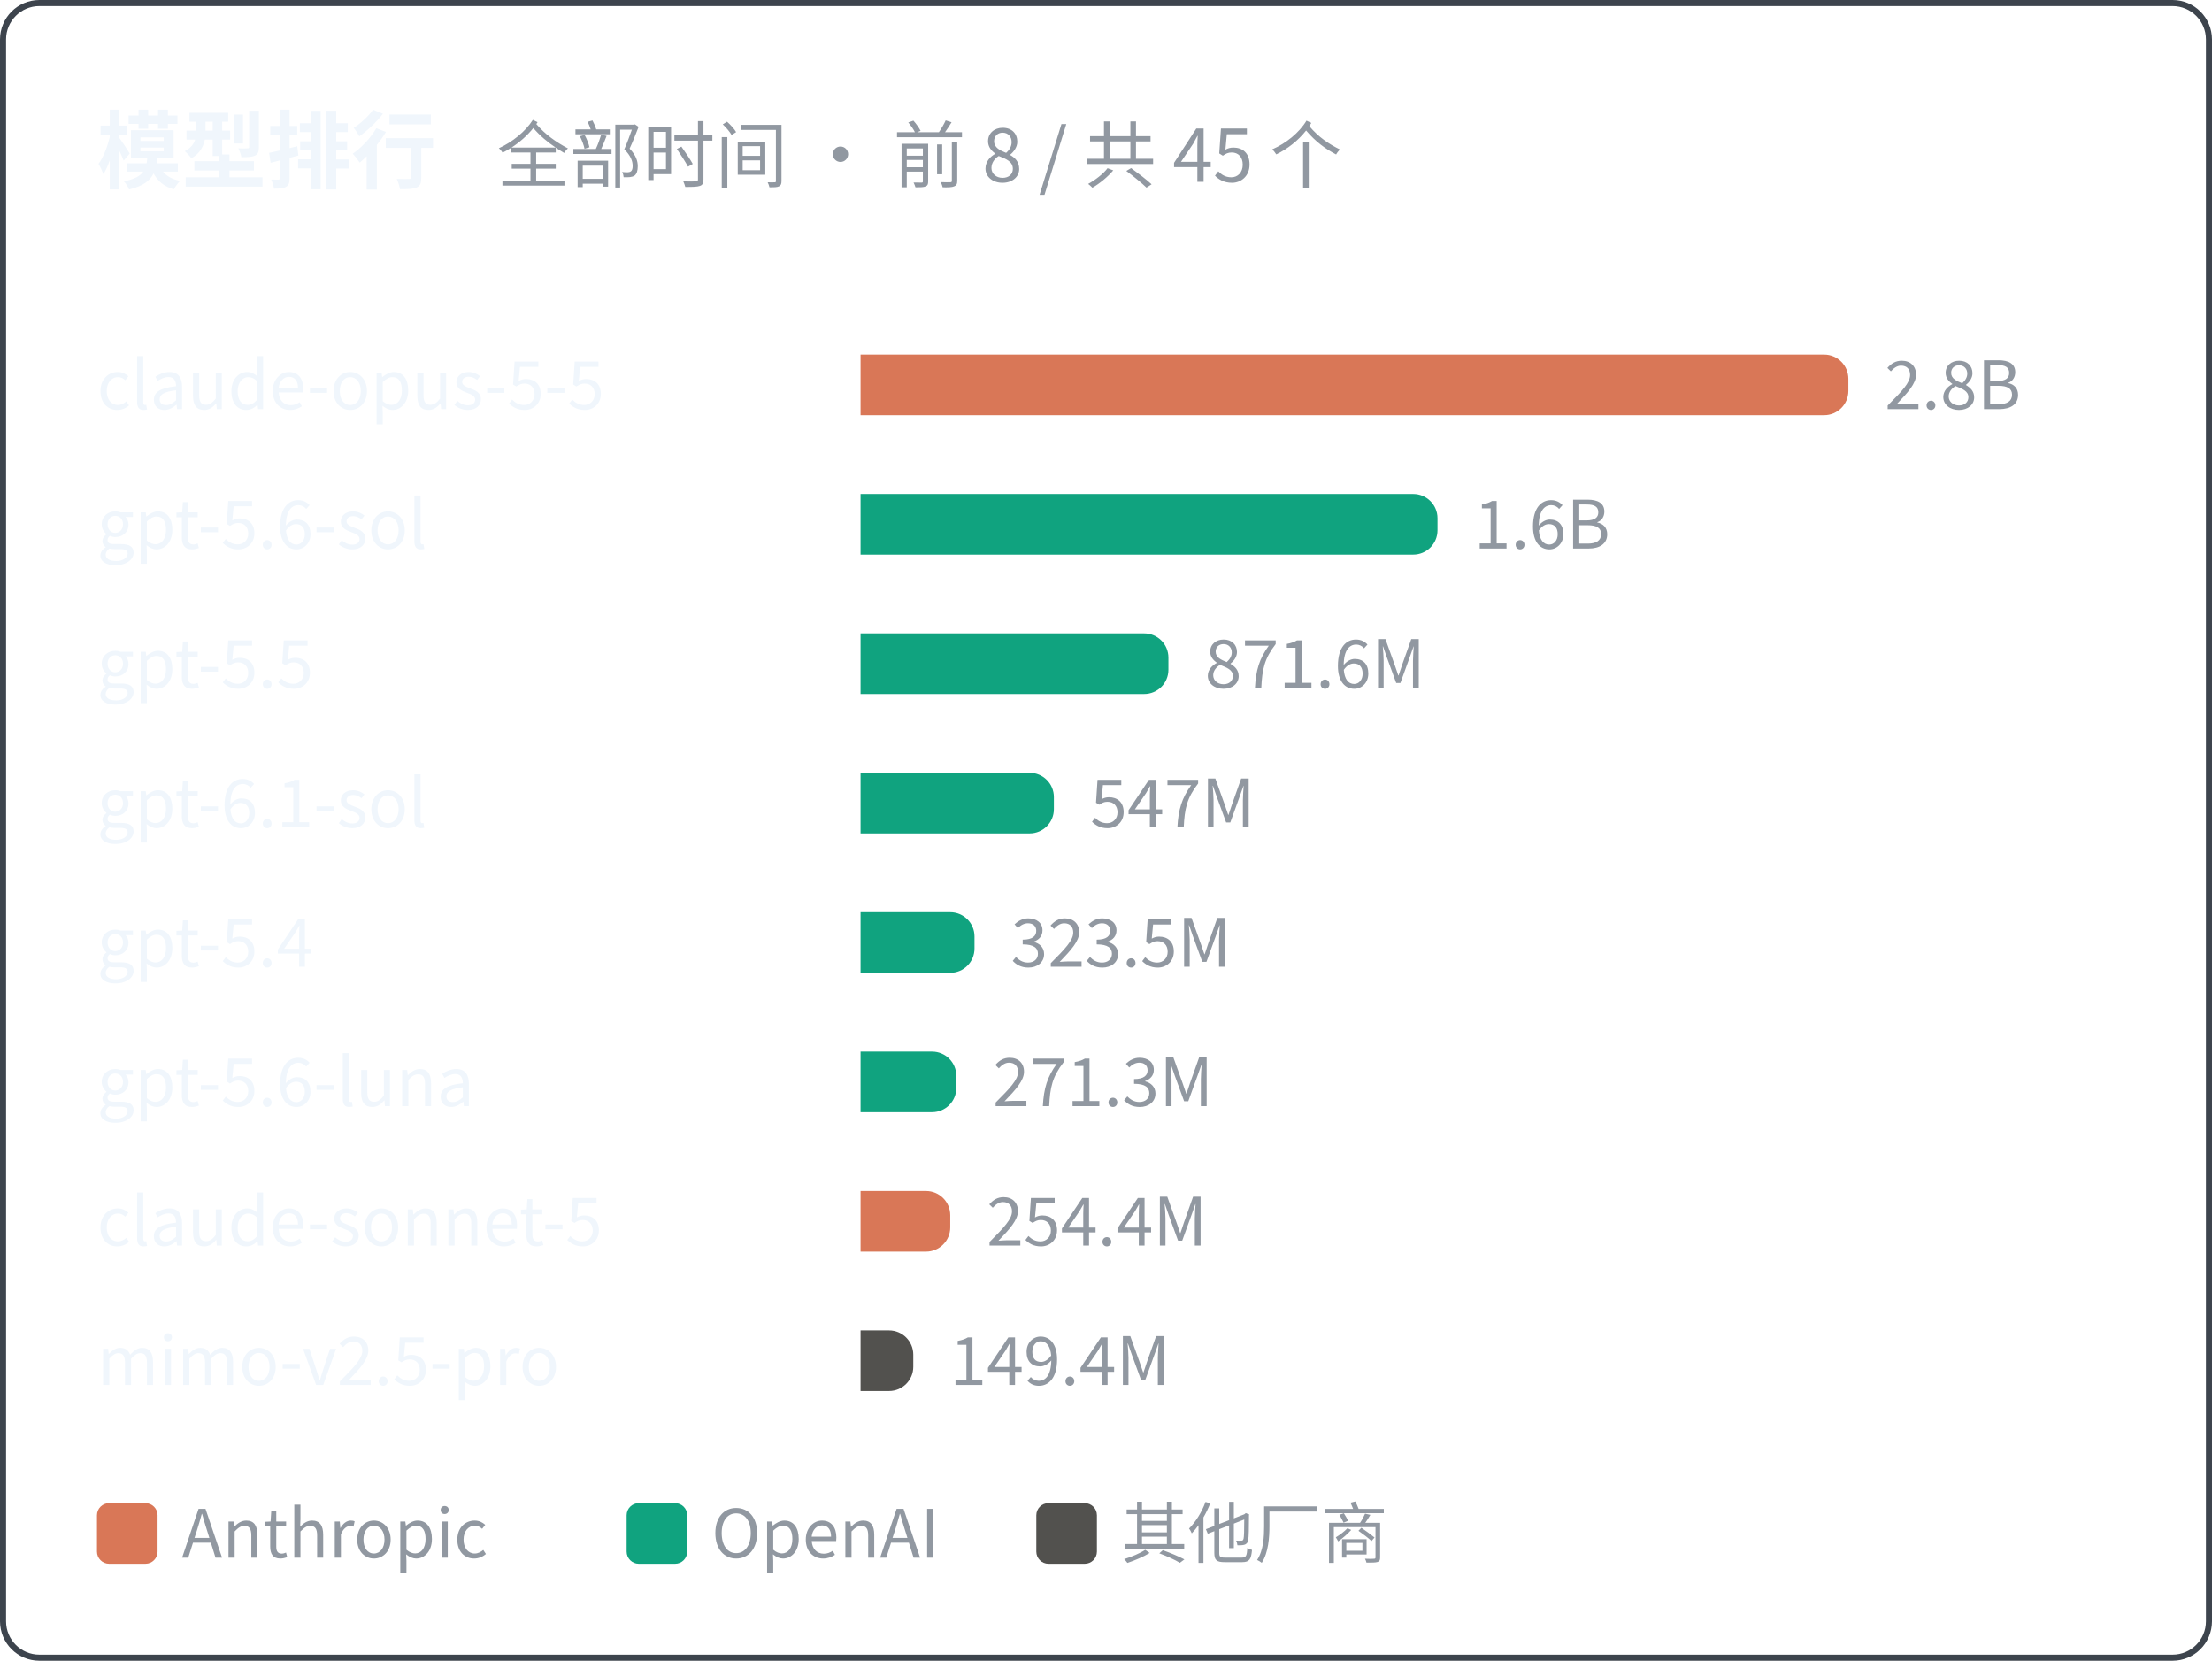
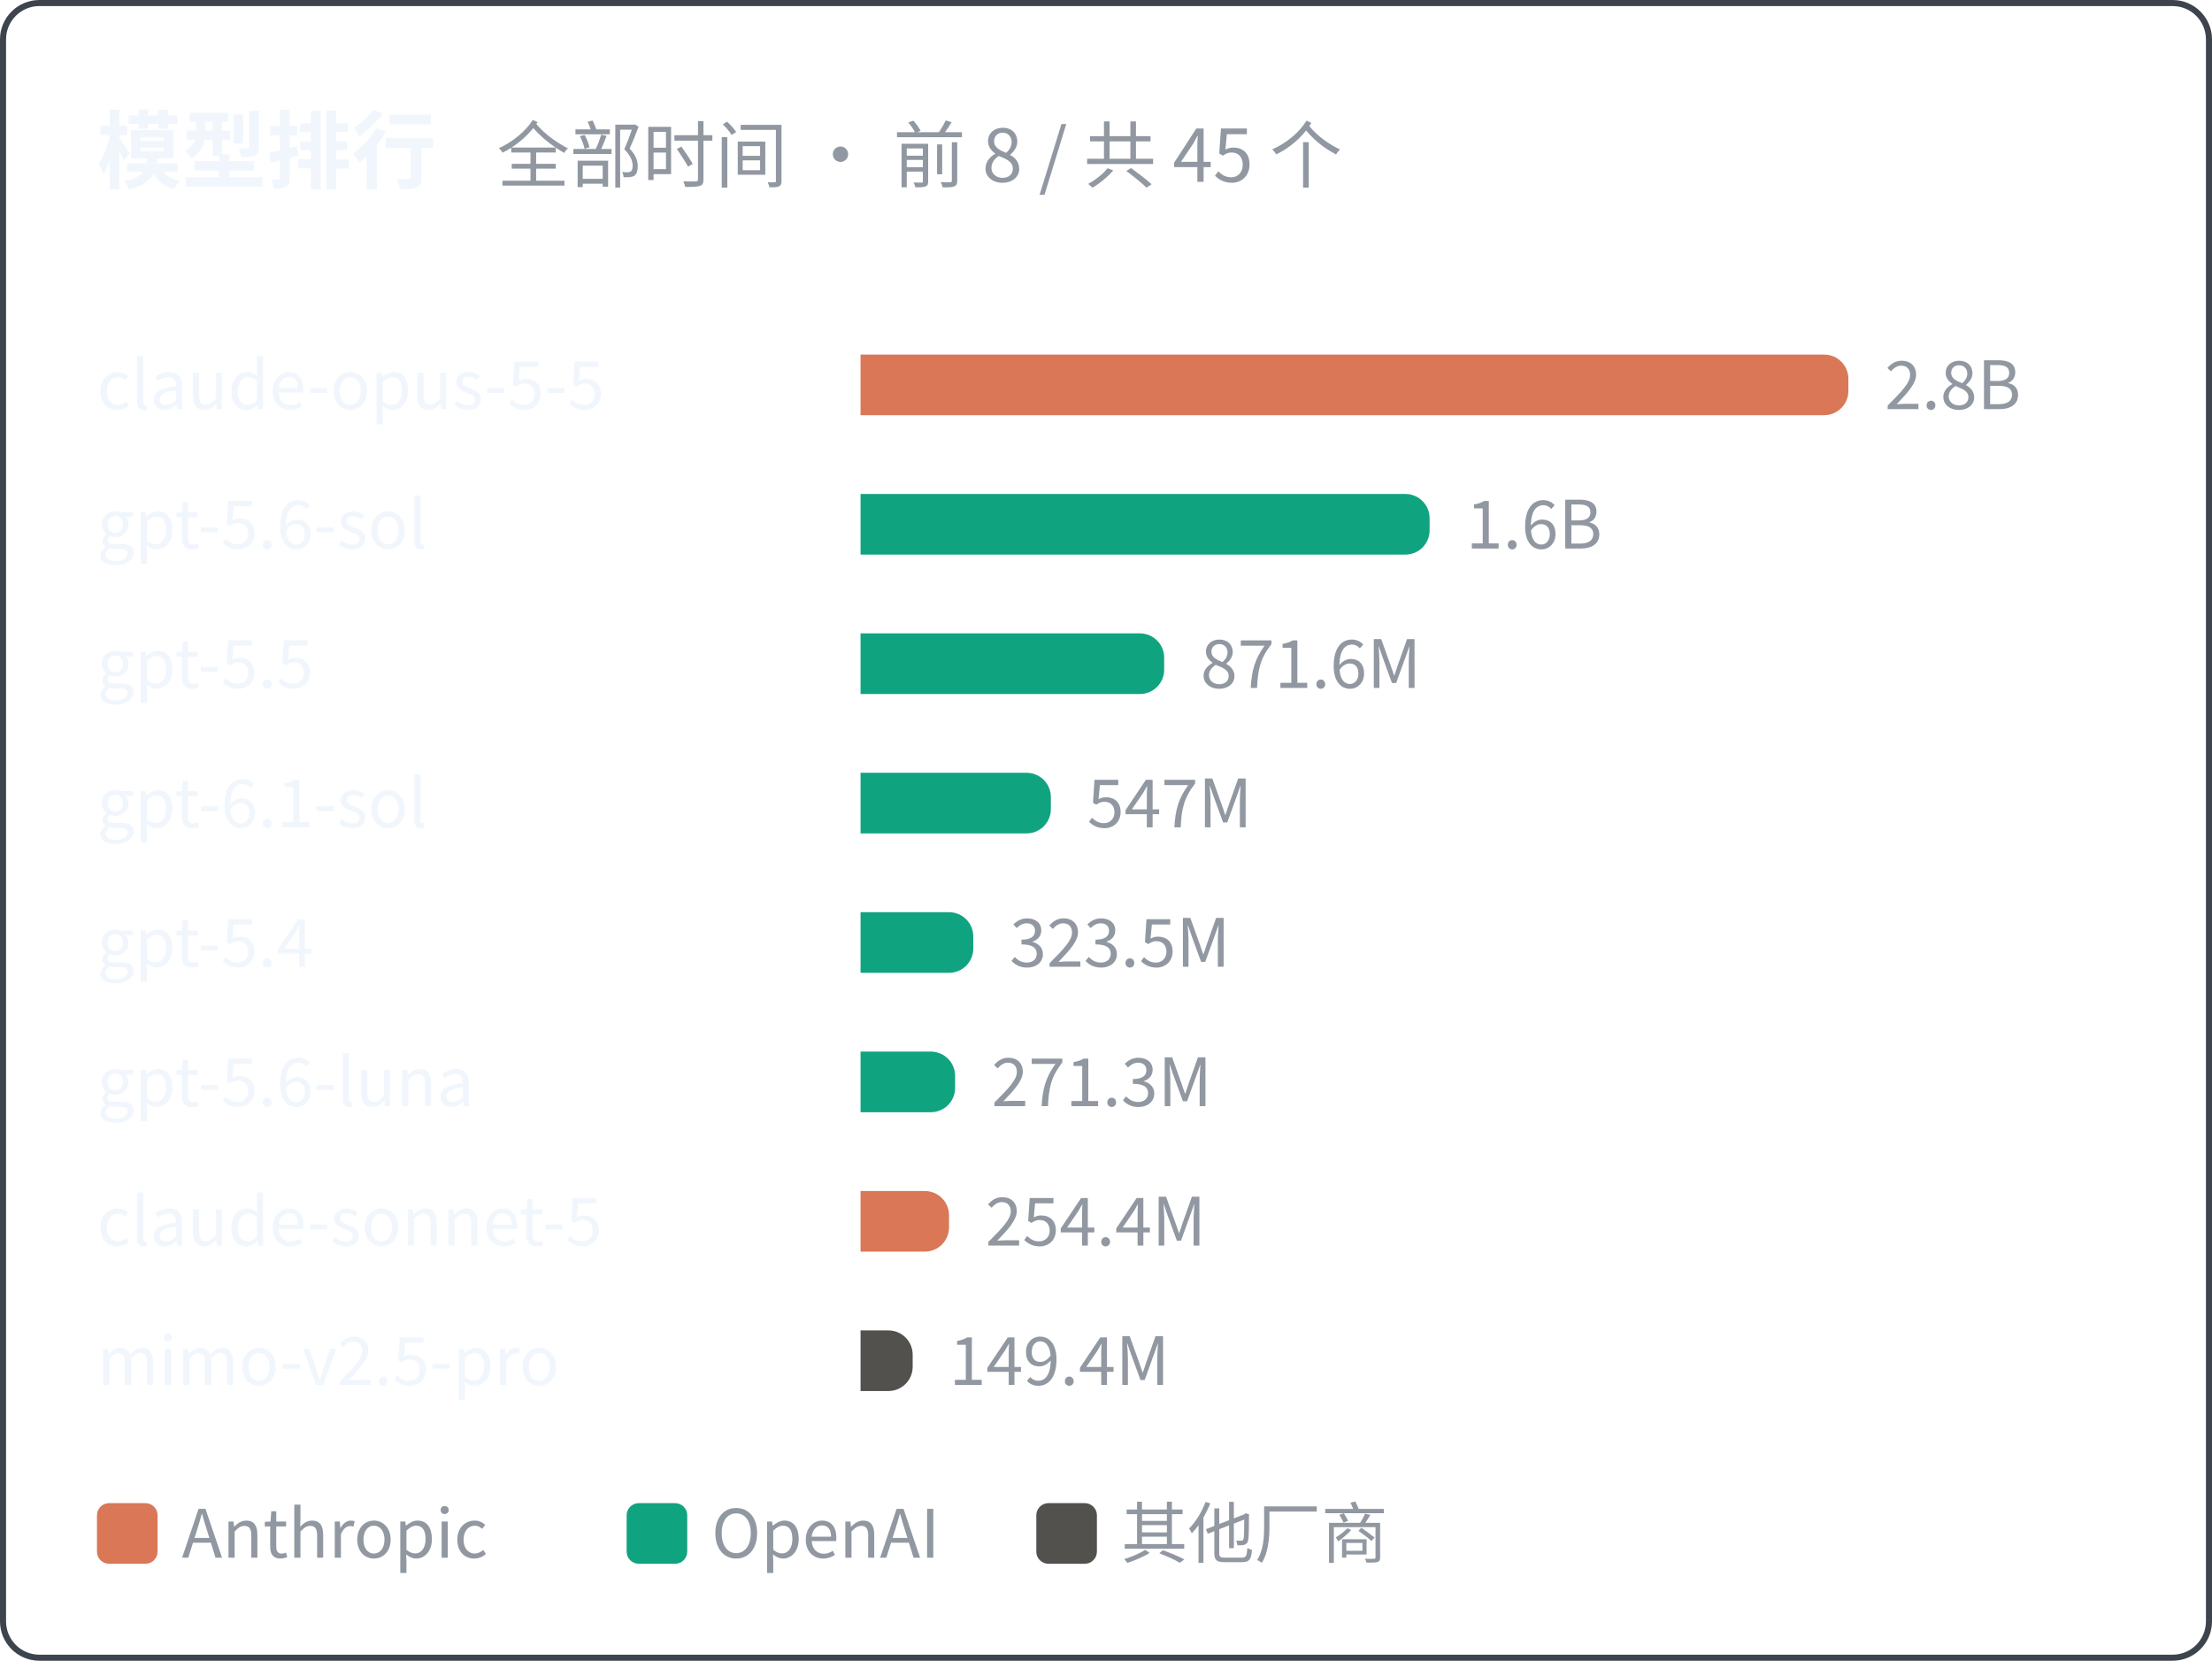
<svg xmlns="http://www.w3.org/2000/svg" width="365" height="274" viewBox="0 0 365 274" font-family="system-ui, -apple-system, 'Segoe UI', 'PingFang SC', 'Microsoft YaHei', 'Noto Sans CJK SC', sans-serif">
  <rect x="0.5" y="0.5" width="364" height="273" rx="6" fill="none" stroke="#3d444d" />
  <text x="16" y="30" font-size="14" font-weight="600" fill="#f0f6fc">模型排行<tspan dx="10" font-size="12" font-weight="400" fill="#9198a1">全部时间 · 前 8 / 共 45 个</tspan>
  </text>
  <path d="M142 58.5 h159.0 a4.0 4.0 0 0 1 4.0 4.0 v2.0 a4.0 4.0 0 0 1 -4.0 4.0 h-159.0 z" fill="#d97757" />
  <text x="16" y="67.5" font-size="11" fill="#f0f6fc">claude-opus-5-5</text>
  <text x="311.0" y="67.5" font-size="11" fill="#9198a1">2.8B</text>
-   <path d="M142 81.5 h91.2 a4.0 4.0 0 0 1 4.0 4.0 v2.0 a4.0 4.0 0 0 1 -4.0 4.0 h-91.2 z" fill="#10a37f" />
+   <path d="M142 81.5 h89.9 a4.0 4.0 0 0 1 4.0 4.0 v2.0 a4.0 4.0 0 0 1 -4.0 4.0 h-89.9 z" fill="#10a37f" />
  <text x="16" y="90.5" font-size="11" fill="#f0f6fc">gpt-5.6-sol</text>
-   <text x="243.2" y="90.5" font-size="11" fill="#9198a1">1.6B</text>
-   <path d="M142 104.5 h46.8 a4.0 4.0 0 0 1 4.0 4.0 v2.0 a4.0 4.0 0 0 1 -4.0 4.0 h-46.8 z" fill="#10a37f" />
+   <text x="241.9" y="90.5" font-size="11" fill="#9198a1">1.6B</text>
+   <path d="M142 104.5 h46.1 a4.0 4.0 0 0 1 4.0 4.0 v2.0 a4.0 4.0 0 0 1 -4.0 4.0 h-46.1 z" fill="#10a37f" />
  <text x="16" y="113.5" font-size="11" fill="#f0f6fc">gpt-5.5</text>
-   <text x="198.8" y="113.5" font-size="11" fill="#9198a1">871.6M</text>
-   <path d="M142 127.5 h27.9 a4.0 4.0 0 0 1 4.0 4.0 v2.0 a4.0 4.0 0 0 1 -4.0 4.0 h-27.9 z" fill="#10a37f" />
+   <text x="198.1" y="113.5" font-size="11" fill="#9198a1">871.6M</text>
+   <path d="M142 127.5 h27.4 a4.0 4.0 0 0 1 4.0 4.0 v2.0 a4.0 4.0 0 0 1 -4.0 4.0 h-27.4 z" fill="#10a37f" />
  <text x="16" y="136.5" font-size="11" fill="#f0f6fc">gpt-6.1-sol</text>
-   <text x="179.9" y="136.5" font-size="11" fill="#9198a1">547M</text>
-   <path d="M142 150.5 h14.8 a4.0 4.0 0 0 1 4.0 4.0 v2.0 a4.0 4.0 0 0 1 -4.0 4.0 h-14.8 z" fill="#10a37f" />
+   <text x="179.4" y="136.5" font-size="11" fill="#9198a1">547M</text>
+   <path d="M142 150.5 h14.6 a4.0 4.0 0 0 1 4.0 4.0 v2.0 a4.0 4.0 0 0 1 -4.0 4.0 h-14.6 z" fill="#10a37f" />
  <text x="16" y="159.5" font-size="11" fill="#f0f6fc">gpt-5.4</text>
-   <text x="166.8" y="159.5" font-size="11" fill="#9198a1">323.5M</text>
-   <path d="M142 173.5 h11.8 a4.0 4.0 0 0 1 4.0 4.0 v2.0 a4.0 4.0 0 0 1 -4.0 4.0 h-11.8 z" fill="#10a37f" />
+   <text x="166.6" y="159.5" font-size="11" fill="#9198a1">323.5M</text>
+   <path d="M142 173.5 h11.6 a4.0 4.0 0 0 1 4.0 4.0 v2.0 a4.0 4.0 0 0 1 -4.0 4.0 h-11.6 z" fill="#10a37f" />
  <text x="16" y="182.5" font-size="11" fill="#f0f6fc">gpt-5.6-luna</text>
-   <text x="163.8" y="182.5" font-size="11" fill="#9198a1">271.3M</text>
-   <path d="M142 196.5 h10.8 a4.0 4.0 0 0 1 4.0 4.0 v2.0 a4.0 4.0 0 0 1 -4.0 4.0 h-10.8 z" fill="#d97757" />
+   <text x="163.6" y="182.5" font-size="11" fill="#9198a1">271.3M</text>
+   <path d="M142 196.5 h10.6 a4.0 4.0 0 0 1 4.0 4.0 v2.0 a4.0 4.0 0 0 1 -4.0 4.0 h-10.6 z" fill="#d97757" />
  <text x="16" y="205.5" font-size="11" fill="#f0f6fc">claude-sonnet-5</text>
-   <text x="162.8" y="205.5" font-size="11" fill="#9198a1">254.4M</text>
-   <path d="M142 219.5 h4.7 a4.0 4.0 0 0 1 4.0 4.0 v2.0 a4.0 4.0 0 0 1 -4.0 4.0 h-4.7 z" fill="#52514e" />
+   <text x="162.6" y="205.5" font-size="11" fill="#9198a1">254.4M</text>
+   <path d="M142 219.5 h4.6 a4.0 4.0 0 0 1 4.0 4.0 v2.0 a4.0 4.0 0 0 1 -4.0 4.0 h-4.6 z" fill="#52514e" />
  <text x="16" y="228.5" font-size="11" fill="#f0f6fc">mimo-v2.5-pro</text>
-   <text x="156.7" y="228.5" font-size="11" fill="#9198a1">149.4M</text>
+   <text x="156.6" y="228.5" font-size="11" fill="#9198a1">149.4M</text>
  <rect x="16.0" y="248" width="10" height="10" rx="2" fill="#d97757" />
  <text x="30.0" y="257" font-size="11" fill="#9198a1">Anthropic</text>
  <rect x="103.4" y="248" width="10" height="10" rx="2" fill="#10a37f" />
  <text x="117.4" y="257" font-size="11" fill="#9198a1">OpenAI</text>
  <rect x="171.0" y="248" width="10" height="10" rx="2" fill="#52514e" />
  <text x="185.0" y="257" font-size="11" fill="#9198a1">其他厂商</text>
</svg>
